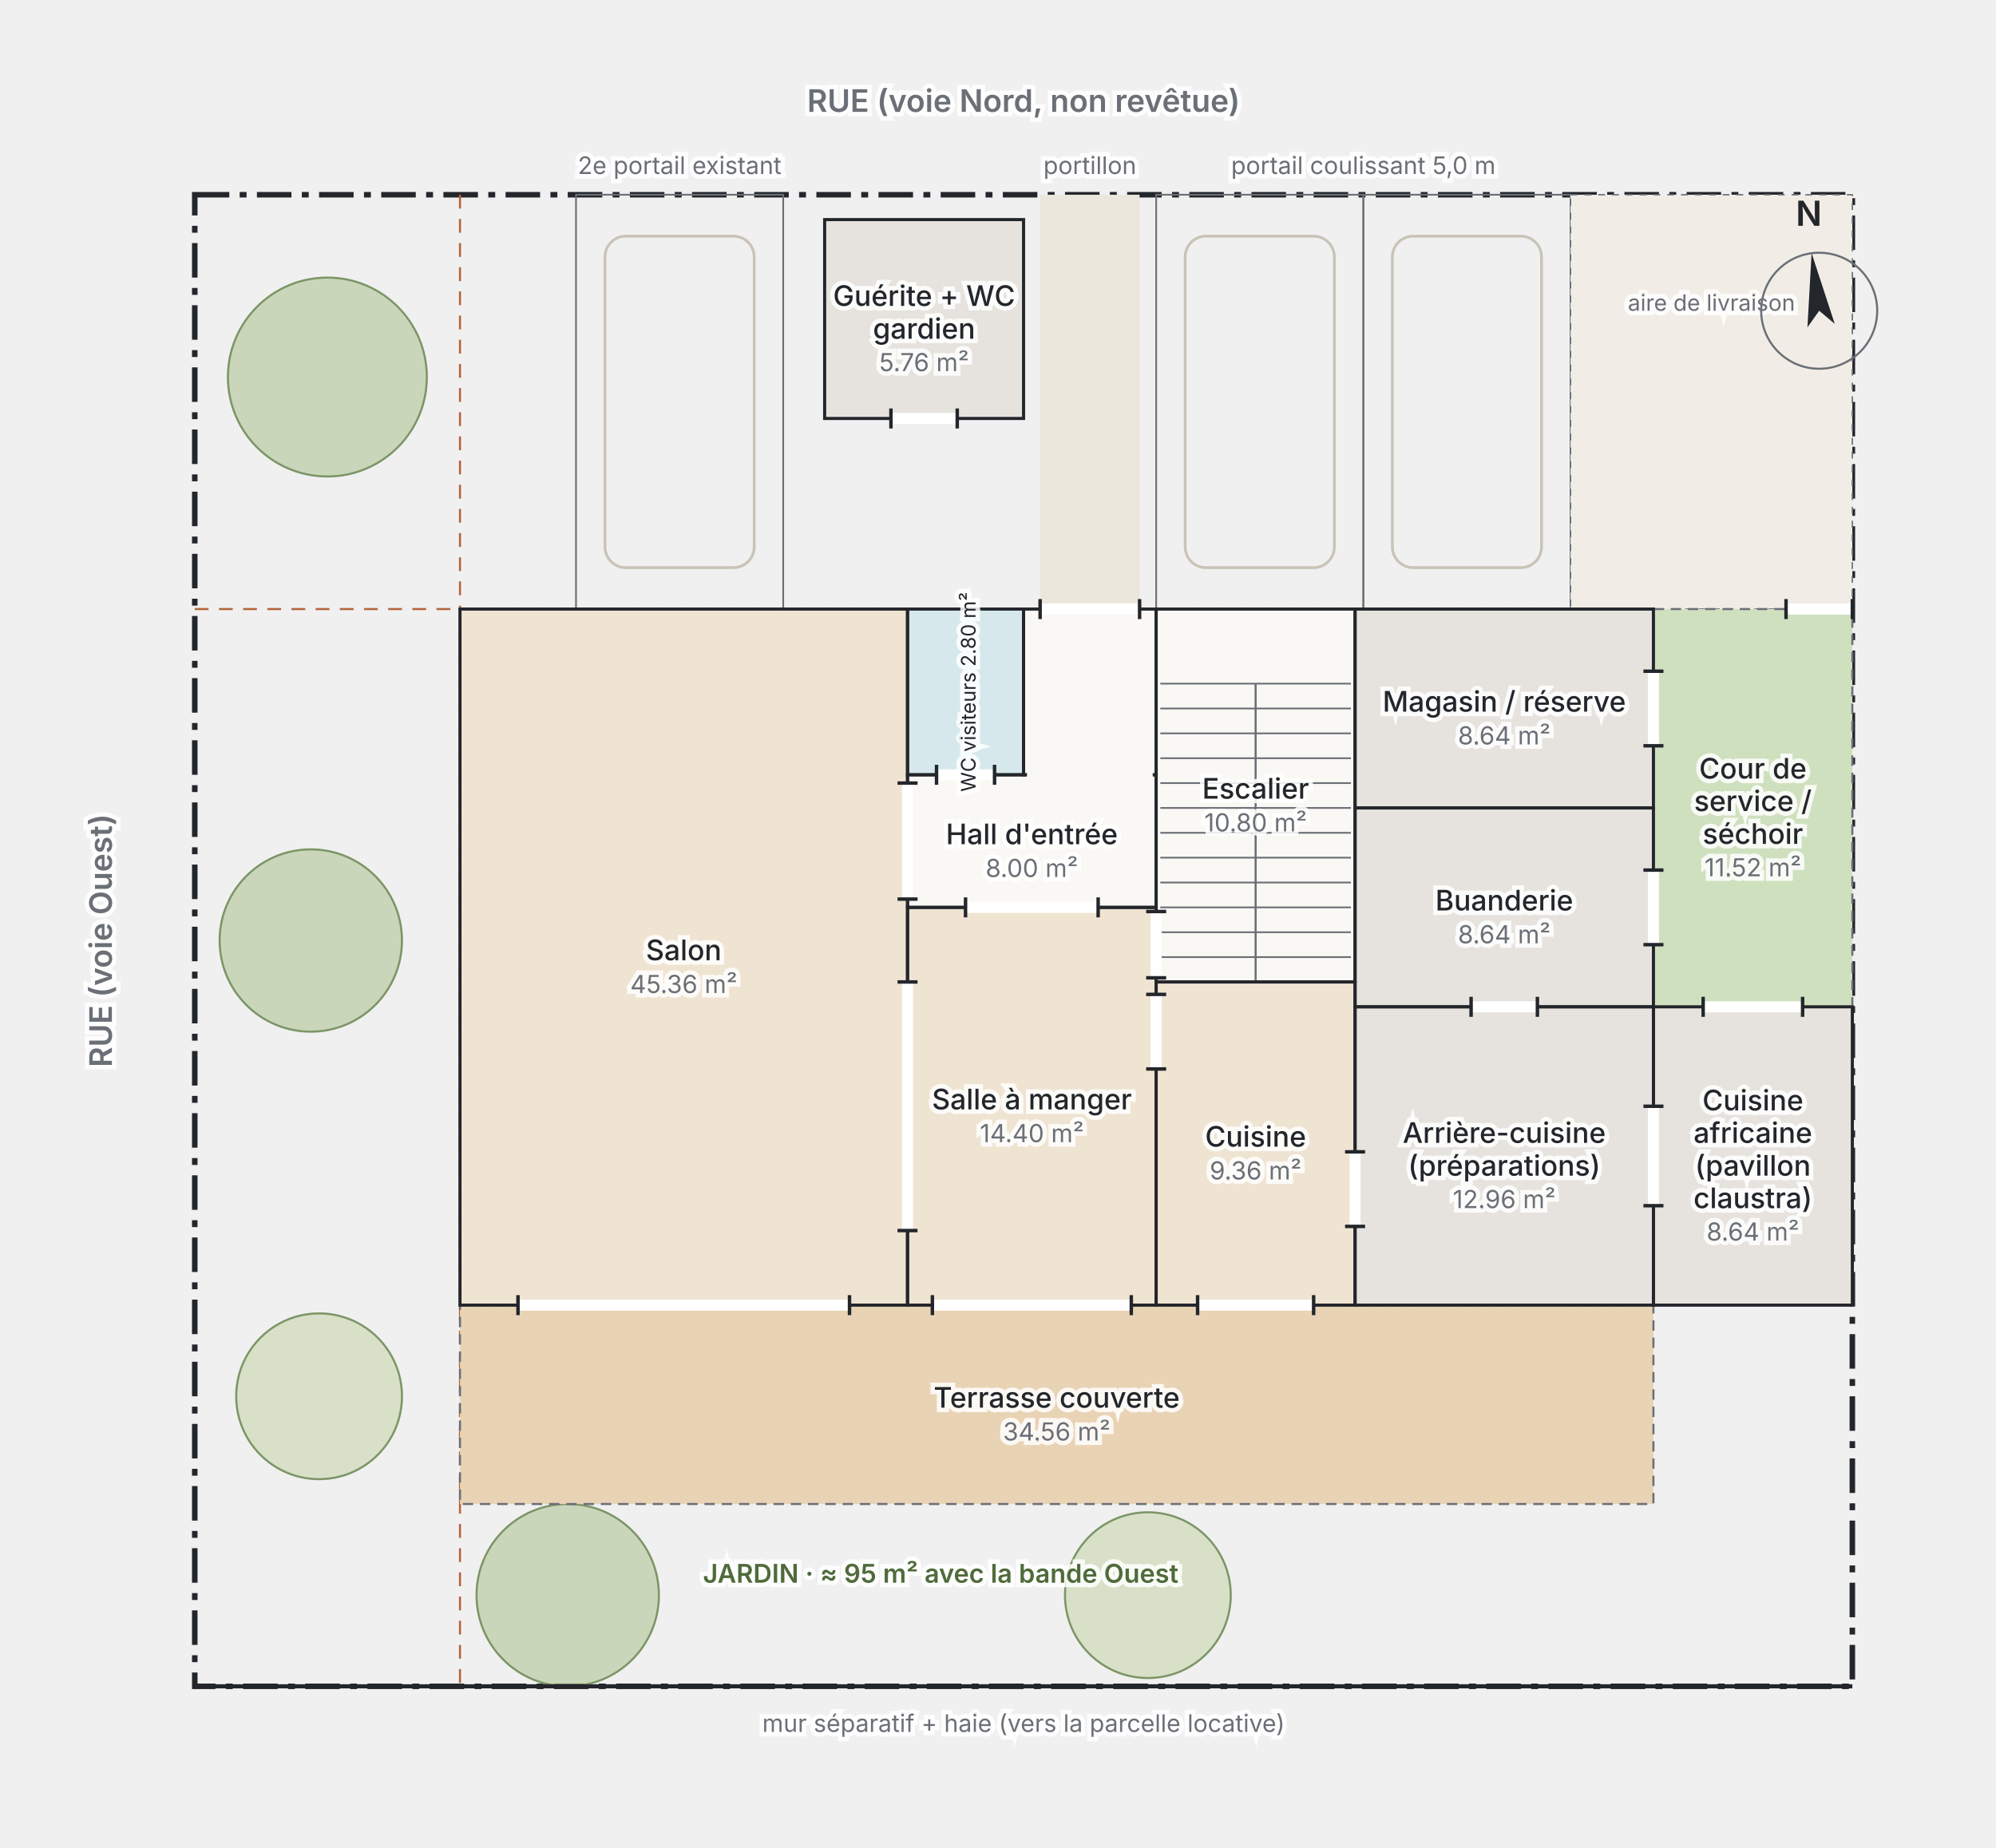
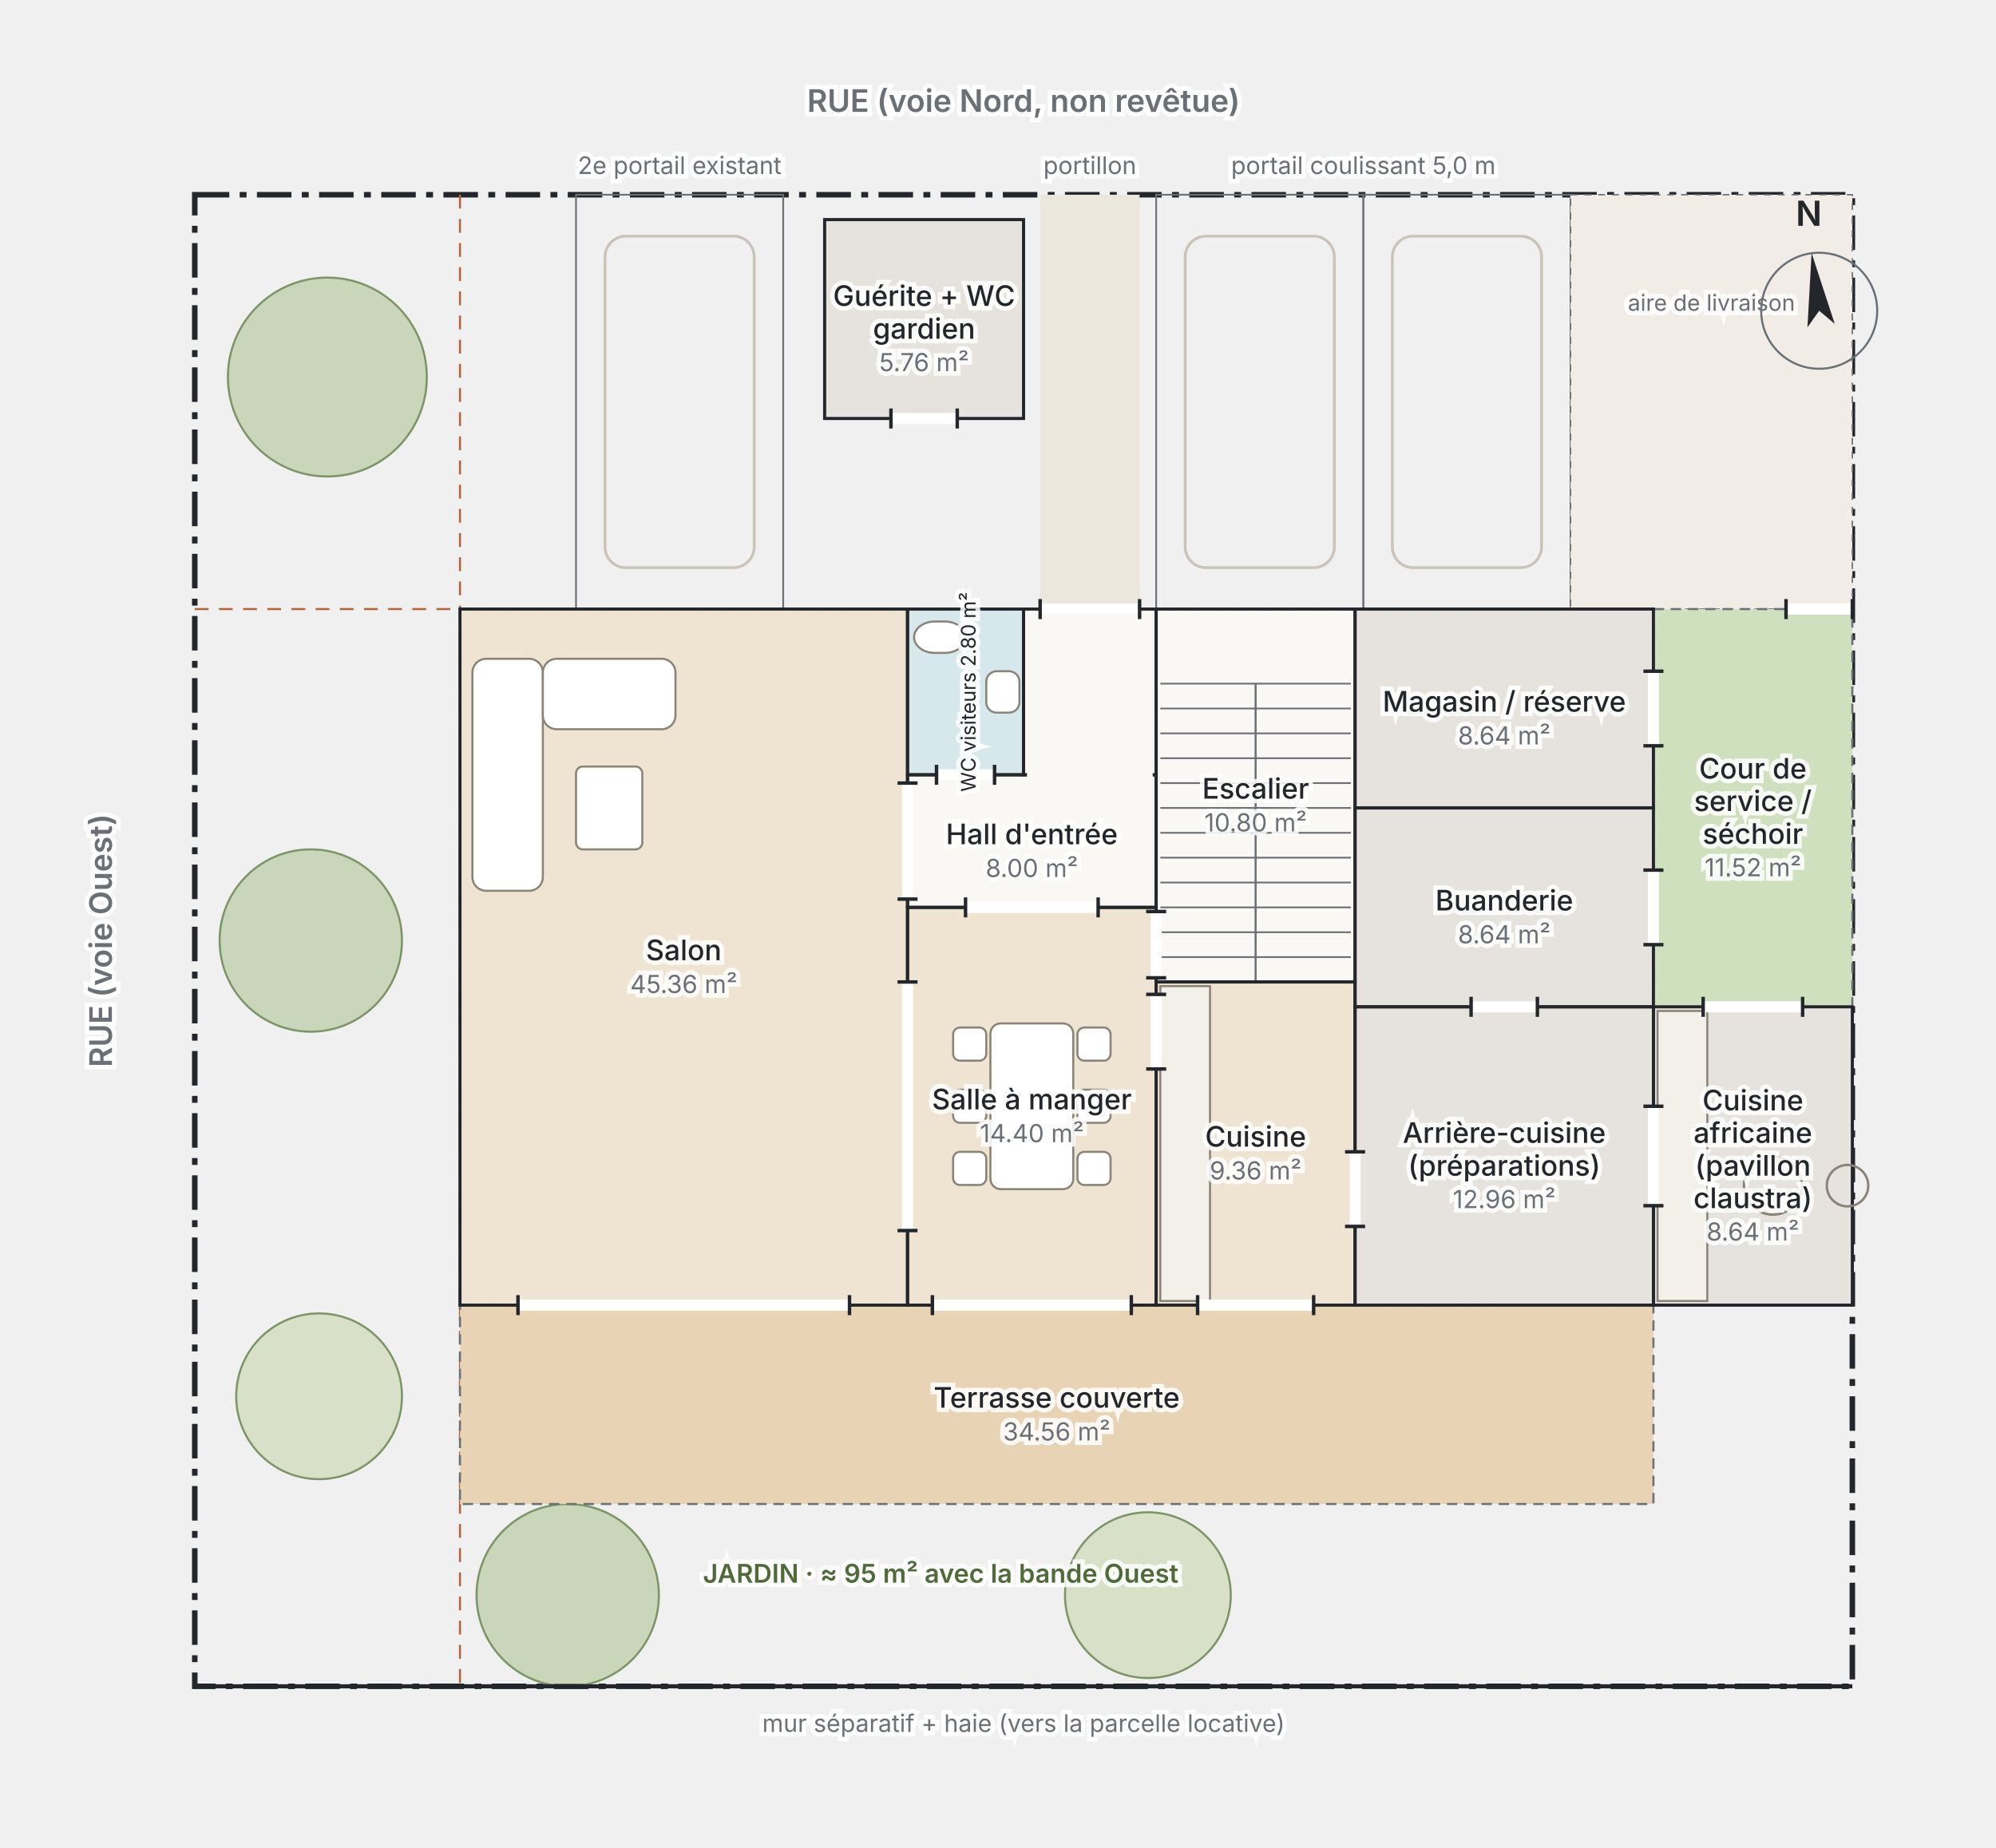
<svg xmlns="http://www.w3.org/2000/svg" viewBox="0 0 578 535" font-family="Inter, Liberation Sans, sans-serif" class="plan">
  <rect x="56.4" y="56.4" width="480.0" height="432.0" fill="none" stroke="#23262b" stroke-width="1.6" stroke-dasharray="10 3 2 3" />
  <text x="296.4" y="32.4" font-size="9" fill="#6b6f76" text-anchor="middle" font-weight="600" paint-order="stroke" stroke="#ffffff" stroke-opacity="0.85" stroke-width="2.6">RUE (voie Nord, non revêtue)</text>
  <text x="32.4" y="272.4" font-size="9" fill="#6b6f76" text-anchor="middle" font-weight="600" transform="rotate(-90 32.4 272.4)" paint-order="stroke" stroke="#ffffff" stroke-opacity="0.85" stroke-width="2.6">RUE (voie Ouest)</text>
  <line x1="56.4" y1="176.4" x2="536.4" y2="176.4" stroke="#b5653a" stroke-width="0.6" stroke-dasharray="4 3" />
  <text x="531.6" y="171.6" font-size="7" fill="#b5653a" text-anchor="end" font-weight="400" paint-order="stroke" stroke="#ffffff" stroke-opacity="0.85" stroke-width="2.6">recul 5 m</text>
  <line x1="133.2" y1="56.4" x2="133.2" y2="488.4" stroke="#b5653a" stroke-width="0.6" stroke-dasharray="4 3" />
  <rect x="334.8" y="56.4" width="60.0" height="120.0" fill="none" stroke="#6b6f76" stroke-width="0.5" />
  <rect x="343.2" y="68.4" width="43.2" height="96.0" rx="6" fill="none" stroke="#c9c3b8" stroke-width="0.8" />
  <rect x="394.8" y="56.4" width="60.0" height="120.0" fill="none" stroke="#6b6f76" stroke-width="0.5" />
  <rect x="403.2" y="68.4" width="43.2" height="96.0" rx="6" fill="none" stroke="#c9c3b8" stroke-width="0.8" />
  <rect x="166.8" y="56.4" width="60.0" height="120.0" fill="none" stroke="#6b6f76" stroke-width="0.5" />
  <rect x="175.2" y="68.4" width="43.2" height="96.0" rx="6" fill="none" stroke="#c9c3b8" stroke-width="0.8" />
  <rect x="301.2" y="56.4" width="28.8" height="120.0" fill="#ece7dd" stroke="none" stroke-width="0.8" />
  <rect x="454.8" y="56.4" width="81.6" height="120.0" fill="#f1ede6" stroke="#6b6f76" stroke-width="0.4" stroke-dasharray="2 2" />
  <text x="394.8" y="50.4" font-size="7" fill="#6b6f76" text-anchor="middle" font-weight="400" paint-order="stroke" stroke="#ffffff" stroke-opacity="0.85" stroke-width="2.6">portail coulissant 5,0 m</text>
  <text x="315.6" y="50.4" font-size="7" fill="#6b6f76" text-anchor="middle" font-weight="400" paint-order="stroke" stroke="#ffffff" stroke-opacity="0.85" stroke-width="2.6">portillon</text>
  <text x="495.6" y="90.0" font-size="6.5" fill="#6b6f76" text-anchor="middle" font-weight="400" paint-order="stroke" stroke="#ffffff" stroke-opacity="0.85" stroke-width="2.6">aire de livraison</text>
  <text x="196.8" y="50.4" font-size="7" fill="#6b6f76" text-anchor="middle" font-weight="400" paint-order="stroke" stroke="#ffffff" stroke-opacity="0.85" stroke-width="2.6">2e portail existant</text>
  <circle cx="94.8" cy="109.2" r="28.8" fill="#a9c08f" fill-opacity="0.55" stroke="#7c9566" stroke-width="0.6" />
  <circle cx="90.0" cy="272.4" r="26.4" fill="#a9c08f" fill-opacity="0.55" stroke="#7c9566" stroke-width="0.6" />
  <circle cx="92.4" cy="404.4" r="24.0" fill="#c4d4a8" fill-opacity="0.55" stroke="#7c9566" stroke-width="0.6" />
  <circle cx="164.4" cy="462.0" r="26.4" fill="#a9c08f" fill-opacity="0.55" stroke="#7c9566" stroke-width="0.6" />
  <circle cx="332.4" cy="462.0" r="24.0" fill="#c4d4a8" fill-opacity="0.55" stroke="#7c9566" stroke-width="0.6" />
  <text x="272.4" y="458.4" font-size="7.5" fill="#4f6b3a" text-anchor="middle" font-weight="600" paint-order="stroke" stroke="#ffffff" stroke-opacity="0.85" stroke-width="2.6">JARDIN · ≈ 95 m² avec la bande Ouest</text>
  <line x1="56.4" y1="488.4" x2="536.4" y2="488.4" stroke="#23262b" stroke-width="1.2" />
  <text x="296.4" y="501.6" font-size="7" fill="#6b6f76" text-anchor="middle" font-weight="400" paint-order="stroke" stroke="#ffffff" stroke-opacity="0.85" stroke-width="2.6">mur séparatif + haie (vers la parcelle locative)</text>
  <rect x="133.2" y="176.4" width="129.6" height="201.6" fill="#efe4d2" stroke="#c9c3b8" stroke-width="0.6" />
  <rect x="262.8" y="176.4" width="33.6" height="48.0" fill="#d6e8ec" stroke="#c9c3b8" stroke-width="0.6" />
  <rect x="262.8" y="224.4" width="72.0" height="38.4" fill="#faf8f4" stroke="#c9c3b8" stroke-width="0.6" />
  <rect x="296.4" y="176.4" width="38.4" height="48.0" fill="#faf8f4" stroke="#c9c3b8" stroke-width="0.6" />
  <rect x="262.8" y="262.8" width="72.0" height="115.2" fill="#efe4d2" stroke="#c9c3b8" stroke-width="0.6" />
  <rect x="334.8" y="176.4" width="57.6" height="108.0" fill="#faf8f4" stroke="#c9c3b8" stroke-width="0.6" />
  <line x1="336.0" y1="198.0" x2="391.2" y2="198.0" stroke="#6b6f76" stroke-width="0.5" />
  <line x1="336.0" y1="205.2" x2="391.2" y2="205.2" stroke="#6b6f76" stroke-width="0.5" />
  <line x1="336.0" y1="212.4" x2="391.2" y2="212.4" stroke="#6b6f76" stroke-width="0.5" />
  <line x1="336.0" y1="219.6" x2="391.2" y2="219.6" stroke="#6b6f76" stroke-width="0.5" />
  <line x1="336.0" y1="226.8" x2="391.2" y2="226.8" stroke="#6b6f76" stroke-width="0.5" />
  <line x1="336.0" y1="234.0" x2="391.2" y2="234.0" stroke="#6b6f76" stroke-width="0.5" />
  <line x1="336.0" y1="241.2" x2="391.2" y2="241.2" stroke="#6b6f76" stroke-width="0.5" />
  <line x1="336.0" y1="248.4" x2="391.2" y2="248.4" stroke="#6b6f76" stroke-width="0.5" />
  <line x1="336.0" y1="255.6" x2="391.2" y2="255.6" stroke="#6b6f76" stroke-width="0.5" />
  <line x1="336.0" y1="262.8" x2="391.2" y2="262.8" stroke="#6b6f76" stroke-width="0.5" />
  <line x1="336.0" y1="270.0" x2="391.2" y2="270.0" stroke="#6b6f76" stroke-width="0.5" />
  <line x1="336.0" y1="277.2" x2="391.2" y2="277.2" stroke="#6b6f76" stroke-width="0.5" />
  <line x1="336.0" y1="284.4" x2="391.2" y2="284.4" stroke="#6b6f76" stroke-width="0.5" />
  <line x1="363.6" y1="198.0" x2="363.6" y2="284.4" stroke="#6b6f76" stroke-width="0.6" />
  <rect x="238.8" y="63.6" width="57.6" height="57.6" fill="#e6e3de" stroke="#c9c3b8" stroke-width="0.6" />
  <rect x="334.8" y="284.4" width="57.6" height="93.6" fill="#efe4d2" stroke="#c9c3b8" stroke-width="0.6" />
  <rect x="392.4" y="176.4" width="86.4" height="57.6" fill="#e6e3de" stroke="#c9c3b8" stroke-width="0.6" />
  <rect x="392.4" y="234.0" width="86.4" height="57.6" fill="#e6e3de" stroke="#c9c3b8" stroke-width="0.6" />
  <rect x="392.4" y="291.6" width="86.4" height="86.4" fill="#e6e3de" stroke="#c9c3b8" stroke-width="0.6" />
  <rect x="478.8" y="291.6" width="57.6" height="86.4" fill="#e6e3de" stroke="#c9c3b8" stroke-width="0.6" />
  <rect x="478.8" y="176.4" width="57.6" height="115.2" fill="#cfe0bf" stroke="#6b6f76" stroke-width="0.6" stroke-dasharray="3 2" />
  <rect x="133.2" y="378.0" width="345.6" height="57.6" fill="#e9d3b5" stroke="#6b6f76" stroke-width="0.6" stroke-dasharray="3 2" />
  <rect x="133.2" y="176.4" width="129.6" height="201.6" fill="none" stroke="#23262b" stroke-width="0.9" />
  <rect x="262.8" y="176.4" width="33.6" height="48.0" fill="none" stroke="#23262b" stroke-width="0.9" />
  <rect x="262.8" y="224.4" width="72.0" height="38.4" fill="none" stroke="#23262b" stroke-width="0.9" />
  <rect x="296.4" y="176.4" width="38.4" height="48.0" fill="none" stroke="#23262b" stroke-width="0.9" />
  <rect x="262.8" y="262.8" width="72.0" height="115.2" fill="none" stroke="#23262b" stroke-width="0.9" />
  <rect x="334.8" y="176.4" width="57.6" height="108.0" fill="none" stroke="#23262b" stroke-width="0.9" />
  <rect x="238.8" y="63.6" width="57.6" height="57.6" fill="none" stroke="#23262b" stroke-width="0.9" />
  <rect x="334.8" y="284.4" width="57.6" height="93.6" fill="none" stroke="#23262b" stroke-width="0.9" />
  <rect x="392.4" y="176.4" width="86.4" height="57.6" fill="none" stroke="#23262b" stroke-width="0.9" />
  <rect x="392.4" y="234.0" width="86.4" height="57.6" fill="none" stroke="#23262b" stroke-width="0.9" />
  <rect x="392.4" y="291.6" width="86.4" height="86.4" fill="none" stroke="#23262b" stroke-width="0.9" />
  <rect x="478.8" y="291.6" width="57.6" height="86.4" fill="none" stroke="#23262b" stroke-width="0.9" />
  <line x1="297.4" y1="224.4" x2="333.8" y2="224.4" stroke="#faf8f4" stroke-width="2.2" />
+   <rect x="136.8" y="190.8" width="20.4" height="67.2" rx="4" fill="#ffffff" stroke="#8a8378" stroke-width="0.6" />
+   <rect x="157.2" y="190.8" width="38.4" height="20.4" rx="4" fill="#ffffff" stroke="#8a8378" stroke-width="0.6" />
+   <rect x="166.8" y="222.0" width="19.2" height="24.0" rx="2" fill="#ffffff" stroke="#8a8378" stroke-width="0.6" />
+   <rect x="285.6" y="194.4" width="9.6" height="12.0" rx="3" fill="#ffffff" stroke="#8a8378" stroke-width="0.6" />
+   <rect x="264.7" y="180.0" width="14.9" height="9.1" rx="6" fill="#ffffff" stroke="#8a8378" stroke-width="0.6" />
+   <rect x="286.8" y="296.4" width="24.0" height="48.0" rx="3" fill="#ffffff" stroke="#8a8378" stroke-width="0.6" />
+   <rect x="276.0" y="297.6" width="9.6" height="9.6" rx="2" fill="#ffffff" stroke="#8a8378" stroke-width="0.6" />
+   <rect x="312.0" y="297.6" width="9.6" height="9.6" rx="2" fill="#ffffff" stroke="#8a8378" stroke-width="0.6" />
+   <rect x="276.0" y="315.6" width="9.6" height="9.6" rx="2" fill="#ffffff" stroke="#8a8378" stroke-width="0.6" />
+   <rect x="312.0" y="315.6" width="9.6" height="9.6" rx="2" fill="#ffffff" stroke="#8a8378" stroke-width="0.6" />
+   <rect x="276.0" y="333.6" width="9.6" height="9.6" rx="2" fill="#ffffff" stroke="#8a8378" stroke-width="0.6" />
+   <rect x="312.0" y="333.6" width="9.6" height="9.6" rx="2" fill="#ffffff" stroke="#8a8378" stroke-width="0.6" />
+   <rect x="336.0" y="285.6" width="14.4" height="91.2" rx="0" fill="#f3f0ea" stroke="#8a8378" stroke-width="0.6" />
+   <rect x="480.0" y="292.8" width="14.4" height="84.0" rx="0" fill="#f3f0ea" stroke="#8a8378" stroke-width="0.6" />
+   <circle cx="513.4" cy="343.4" r="8.4" fill="none" stroke="#8a8378" stroke-width="0.7" />
+   <circle cx="535.0" cy="343.4" r="6.0" fill="none" stroke="#8a8378" stroke-width="0.7" />
  <line x1="301.2" y1="176.4" x2="330.0" y2="176.4" stroke="#ffffff" stroke-width="3.2" />
  <line x1="301.2" y1="173.5" x2="301.2" y2="179.3" stroke="#23262b" stroke-width="1.0" />
  <line x1="330.0" y1="173.5" x2="330.0" y2="179.3" stroke="#23262b" stroke-width="1.0" />
  <line x1="262.8" y1="226.8" x2="262.8" y2="260.4" stroke="#ffffff" stroke-width="3.2" />
  <line x1="259.9" y1="226.8" x2="265.7" y2="226.8" stroke="#23262b" stroke-width="1.0" />
  <line x1="259.9" y1="260.4" x2="265.7" y2="260.4" stroke="#23262b" stroke-width="1.0" />
  <line x1="271.2" y1="224.4" x2="288.0" y2="224.4" stroke="#ffffff" stroke-width="3.2" />
  <line x1="271.2" y1="221.5" x2="271.2" y2="227.3" stroke="#23262b" stroke-width="1.0" />
  <line x1="288.0" y1="221.5" x2="288.0" y2="227.3" stroke="#23262b" stroke-width="1.0" />
  <line x1="279.6" y1="262.8" x2="318.0" y2="262.8" stroke="#ffffff" stroke-width="3.2" />
  <line x1="279.6" y1="259.9" x2="279.6" y2="265.7" stroke="#23262b" stroke-width="1.0" />
  <line x1="318.0" y1="259.9" x2="318.0" y2="265.7" stroke="#23262b" stroke-width="1.0" />
  <line x1="334.8" y1="264.0" x2="334.8" y2="283.2" stroke="#ffffff" stroke-width="3.2" />
  <line x1="331.9" y1="264.0" x2="337.7" y2="264.0" stroke="#23262b" stroke-width="1.0" />
  <line x1="331.9" y1="283.2" x2="337.7" y2="283.2" stroke="#23262b" stroke-width="1.0" />
  <line x1="262.8" y1="284.4" x2="262.8" y2="356.4" stroke="#ffffff" stroke-width="3.2" />
  <line x1="259.9" y1="284.4" x2="265.7" y2="284.4" stroke="#23262b" stroke-width="1.0" />
  <line x1="259.9" y1="356.4" x2="265.7" y2="356.4" stroke="#23262b" stroke-width="1.0" />
  <line x1="150.0" y1="378.0" x2="246.0" y2="378.0" stroke="#ffffff" stroke-width="3.2" />
  <line x1="150.0" y1="375.1" x2="150.0" y2="380.9" stroke="#23262b" stroke-width="1.0" />
  <line x1="246.0" y1="375.1" x2="246.0" y2="380.9" stroke="#23262b" stroke-width="1.0" />
  <line x1="270.0" y1="378.0" x2="327.6" y2="378.0" stroke="#ffffff" stroke-width="3.2" />
  <line x1="270.0" y1="375.1" x2="270.0" y2="380.9" stroke="#23262b" stroke-width="1.0" />
  <line x1="327.6" y1="375.1" x2="327.6" y2="380.9" stroke="#23262b" stroke-width="1.0" />
  <line x1="334.8" y1="288.0" x2="334.8" y2="309.6" stroke="#ffffff" stroke-width="3.2" />
  <line x1="331.9" y1="288.0" x2="337.7" y2="288.0" stroke="#23262b" stroke-width="1.0" />
  <line x1="331.9" y1="309.6" x2="337.7" y2="309.6" stroke="#23262b" stroke-width="1.0" />
  <line x1="258.0" y1="121.2" x2="277.2" y2="121.2" stroke="#ffffff" stroke-width="3.2" />
  <line x1="258.0" y1="118.3" x2="258.0" y2="124.1" stroke="#23262b" stroke-width="1.0" />
  <line x1="277.2" y1="118.3" x2="277.2" y2="124.1" stroke="#23262b" stroke-width="1.0" />
  <line x1="392.4" y1="333.6" x2="392.4" y2="355.2" stroke="#ffffff" stroke-width="3.2" />
  <line x1="389.5" y1="333.6" x2="395.3" y2="333.6" stroke="#23262b" stroke-width="1.0" />
  <line x1="389.5" y1="355.2" x2="395.3" y2="355.2" stroke="#23262b" stroke-width="1.0" />
  <line x1="346.8" y1="378.0" x2="380.4" y2="378.0" stroke="#ffffff" stroke-width="3.2" />
  <line x1="346.8" y1="375.1" x2="346.8" y2="380.9" stroke="#23262b" stroke-width="1.0" />
  <line x1="380.4" y1="375.1" x2="380.4" y2="380.9" stroke="#23262b" stroke-width="1.0" />
  <line x1="478.8" y1="194.4" x2="478.8" y2="216.0" stroke="#ffffff" stroke-width="3.2" />
  <line x1="475.9" y1="194.4" x2="481.7" y2="194.4" stroke="#23262b" stroke-width="1.0" />
  <line x1="475.9" y1="216.0" x2="481.7" y2="216.0" stroke="#23262b" stroke-width="1.0" />
  <line x1="478.8" y1="252.0" x2="478.8" y2="273.6" stroke="#ffffff" stroke-width="3.2" />
  <line x1="475.9" y1="252.0" x2="481.7" y2="252.0" stroke="#23262b" stroke-width="1.0" />
  <line x1="475.9" y1="273.6" x2="481.7" y2="273.6" stroke="#23262b" stroke-width="1.0" />
  <line x1="426.0" y1="291.6" x2="445.2" y2="291.6" stroke="#ffffff" stroke-width="3.2" />
  <line x1="426.0" y1="288.7" x2="426.0" y2="294.5" stroke="#23262b" stroke-width="1.0" />
  <line x1="445.2" y1="288.7" x2="445.2" y2="294.5" stroke="#23262b" stroke-width="1.0" />
  <line x1="478.8" y1="320.4" x2="478.8" y2="349.2" stroke="#ffffff" stroke-width="3.2" />
  <line x1="475.9" y1="320.4" x2="481.7" y2="320.4" stroke="#23262b" stroke-width="1.0" />
  <line x1="475.9" y1="349.2" x2="481.7" y2="349.2" stroke="#23262b" stroke-width="1.0" />
  <line x1="493.2" y1="291.6" x2="522.0" y2="291.6" stroke="#ffffff" stroke-width="3.2" />
  <line x1="493.2" y1="288.7" x2="493.2" y2="294.5" stroke="#23262b" stroke-width="1.0" />
  <line x1="522.0" y1="288.7" x2="522.0" y2="294.5" stroke="#23262b" stroke-width="1.0" />
  <line x1="517.2" y1="176.4" x2="536.4" y2="176.4" stroke="#ffffff" stroke-width="3.2" />
  <line x1="517.2" y1="173.5" x2="517.2" y2="179.3" stroke="#23262b" stroke-width="1.0" />
  <line x1="536.4" y1="173.5" x2="536.4" y2="179.3" stroke="#23262b" stroke-width="1.0" />
  <text x="198.0" y="278.1" font-size="8.2" fill="#23262b" text-anchor="middle" font-weight="500" paint-order="stroke" stroke="#ffffff" stroke-opacity="0.85" stroke-width="2.6">Salon</text>
  <text x="198.0" y="287.6" font-size="7.2" fill="#6b6f76" text-anchor="middle" font-weight="400" paint-order="stroke" stroke="#ffffff" stroke-opacity="0.85" stroke-width="2.6">45.36 m²</text>
  <text x="282.5" y="200.4" font-size="5.8" fill="#23262b" text-anchor="middle" font-weight="400" transform="rotate(-90 282.5 200.4)" paint-order="stroke" stroke="#ffffff" stroke-opacity="0.85" stroke-width="2.6">WC visiteurs  2.80 m²</text>
  <text x="298.8" y="244.5" font-size="8.2" fill="#23262b" text-anchor="middle" font-weight="500" paint-order="stroke" stroke="#ffffff" stroke-opacity="0.85" stroke-width="2.6">Hall d'entrée</text>
  <text x="298.8" y="254.0" font-size="7.2" fill="#6b6f76" text-anchor="middle" font-weight="400" paint-order="stroke" stroke="#ffffff" stroke-opacity="0.85" stroke-width="2.6">8.00 m²</text>
  <text x="298.8" y="321.3" font-size="8.2" fill="#23262b" text-anchor="middle" font-weight="500" paint-order="stroke" stroke="#ffffff" stroke-opacity="0.85" stroke-width="2.6">Salle à manger</text>
  <text x="298.8" y="330.8" font-size="7.2" fill="#6b6f76" text-anchor="middle" font-weight="400" paint-order="stroke" stroke="#ffffff" stroke-opacity="0.85" stroke-width="2.6">14.40 m²</text>
  <text x="363.6" y="231.3" font-size="8.2" fill="#23262b" text-anchor="middle" font-weight="500" paint-order="stroke" stroke="#ffffff" stroke-opacity="0.85" stroke-width="2.6">Escalier</text>
  <text x="363.6" y="240.8" font-size="7.2" fill="#6b6f76" text-anchor="middle" font-weight="400" paint-order="stroke" stroke="#ffffff" stroke-opacity="0.85" stroke-width="2.6">10.80 m²</text>
  <text x="267.6" y="88.6" font-size="8.2" fill="#23262b" text-anchor="middle" font-weight="500" paint-order="stroke" stroke="#ffffff" stroke-opacity="0.85" stroke-width="2.6">Guérite + WC</text>
  <text x="267.6" y="98.1" font-size="8.2" fill="#23262b" text-anchor="middle" font-weight="500" paint-order="stroke" stroke="#ffffff" stroke-opacity="0.85" stroke-width="2.6">gardien</text>
  <text x="267.6" y="107.5" font-size="7.2" fill="#6b6f76" text-anchor="middle" font-weight="400" paint-order="stroke" stroke="#ffffff" stroke-opacity="0.85" stroke-width="2.6">5.76 m²</text>
  <text x="363.6" y="332.1" font-size="8.2" fill="#23262b" text-anchor="middle" font-weight="500" paint-order="stroke" stroke="#ffffff" stroke-opacity="0.85" stroke-width="2.6">Cuisine</text>
  <text x="363.6" y="341.6" font-size="7.2" fill="#6b6f76" text-anchor="middle" font-weight="400" paint-order="stroke" stroke="#ffffff" stroke-opacity="0.85" stroke-width="2.6">9.36 m²</text>
  <text x="435.6" y="206.1" font-size="8.2" fill="#23262b" text-anchor="middle" font-weight="500" paint-order="stroke" stroke="#ffffff" stroke-opacity="0.85" stroke-width="2.6">Magasin / réserve</text>
  <text x="435.6" y="215.6" font-size="7.2" fill="#6b6f76" text-anchor="middle" font-weight="400" paint-order="stroke" stroke="#ffffff" stroke-opacity="0.85" stroke-width="2.6">8.64 m²</text>
  <text x="435.6" y="263.7" font-size="8.2" fill="#23262b" text-anchor="middle" font-weight="500" paint-order="stroke" stroke="#ffffff" stroke-opacity="0.85" stroke-width="2.6">Buanderie</text>
  <text x="435.6" y="273.2" font-size="7.2" fill="#6b6f76" text-anchor="middle" font-weight="400" paint-order="stroke" stroke="#ffffff" stroke-opacity="0.85" stroke-width="2.6">8.64 m²</text>
  <text x="435.6" y="331.0" font-size="8.2" fill="#23262b" text-anchor="middle" font-weight="500" paint-order="stroke" stroke="#ffffff" stroke-opacity="0.85" stroke-width="2.6">Arrière-cuisine</text>
  <text x="435.6" y="340.5" font-size="8.2" fill="#23262b" text-anchor="middle" font-weight="500" paint-order="stroke" stroke="#ffffff" stroke-opacity="0.85" stroke-width="2.6">(préparations)</text>
  <text x="435.6" y="349.9" font-size="7.2" fill="#6b6f76" text-anchor="middle" font-weight="400" paint-order="stroke" stroke="#ffffff" stroke-opacity="0.85" stroke-width="2.6">12.96 m²</text>
  <text x="507.6" y="321.6" font-size="8.2" fill="#23262b" text-anchor="middle" font-weight="500" paint-order="stroke" stroke="#ffffff" stroke-opacity="0.85" stroke-width="2.6">Cuisine</text>
  <text x="507.6" y="331.0" font-size="8.2" fill="#23262b" text-anchor="middle" font-weight="500" paint-order="stroke" stroke="#ffffff" stroke-opacity="0.85" stroke-width="2.6">africaine</text>
  <text x="507.6" y="340.5" font-size="8.2" fill="#23262b" text-anchor="middle" font-weight="500" paint-order="stroke" stroke="#ffffff" stroke-opacity="0.85" stroke-width="2.6">(pavillon</text>
  <text x="507.6" y="349.9" font-size="8.2" fill="#23262b" text-anchor="middle" font-weight="500" paint-order="stroke" stroke="#ffffff" stroke-opacity="0.85" stroke-width="2.6">claustra)</text>
  <text x="507.6" y="359.3" font-size="7.2" fill="#6b6f76" text-anchor="middle" font-weight="400" paint-order="stroke" stroke="#ffffff" stroke-opacity="0.85" stroke-width="2.6">8.64 m²</text>
  <text x="507.6" y="225.5" font-size="8.2" fill="#23262b" text-anchor="middle" font-weight="500" paint-order="stroke" stroke="#ffffff" stroke-opacity="0.85" stroke-width="2.6">Cour de</text>
  <text x="507.6" y="234.9" font-size="8.2" fill="#23262b" text-anchor="middle" font-weight="500" paint-order="stroke" stroke="#ffffff" stroke-opacity="0.85" stroke-width="2.6">service /</text>
  <text x="507.6" y="244.4" font-size="8.2" fill="#23262b" text-anchor="middle" font-weight="500" paint-order="stroke" stroke="#ffffff" stroke-opacity="0.85" stroke-width="2.6">séchoir</text>
  <text x="507.6" y="253.8" font-size="7.2" fill="#6b6f76" text-anchor="middle" font-weight="400" paint-order="stroke" stroke="#ffffff" stroke-opacity="0.85" stroke-width="2.6">11.52 m²</text>
  <text x="306.0" y="407.7" font-size="8.2" fill="#23262b" text-anchor="middle" font-weight="500" paint-order="stroke" stroke="#ffffff" stroke-opacity="0.85" stroke-width="2.6">Terrasse couverte</text>
  <text x="306.0" y="417.2" font-size="7.2" fill="#6b6f76" text-anchor="middle" font-weight="400" paint-order="stroke" stroke="#ffffff" stroke-opacity="0.85" stroke-width="2.6">34.56 m²</text>
  <circle cx="526.8" cy="90.0" r="16.8" fill="none" stroke="#6b6f76" stroke-width="0.6" />
  <polygon points="524.6,73.3 523.4,94.8 526.8,90.0 531.3,93.8" fill="#23262b" />
  <text x="523.8" y="65.4" font-size="10" text-anchor="middle" font-weight="600" fill="#23262b">N</text>
</svg>
